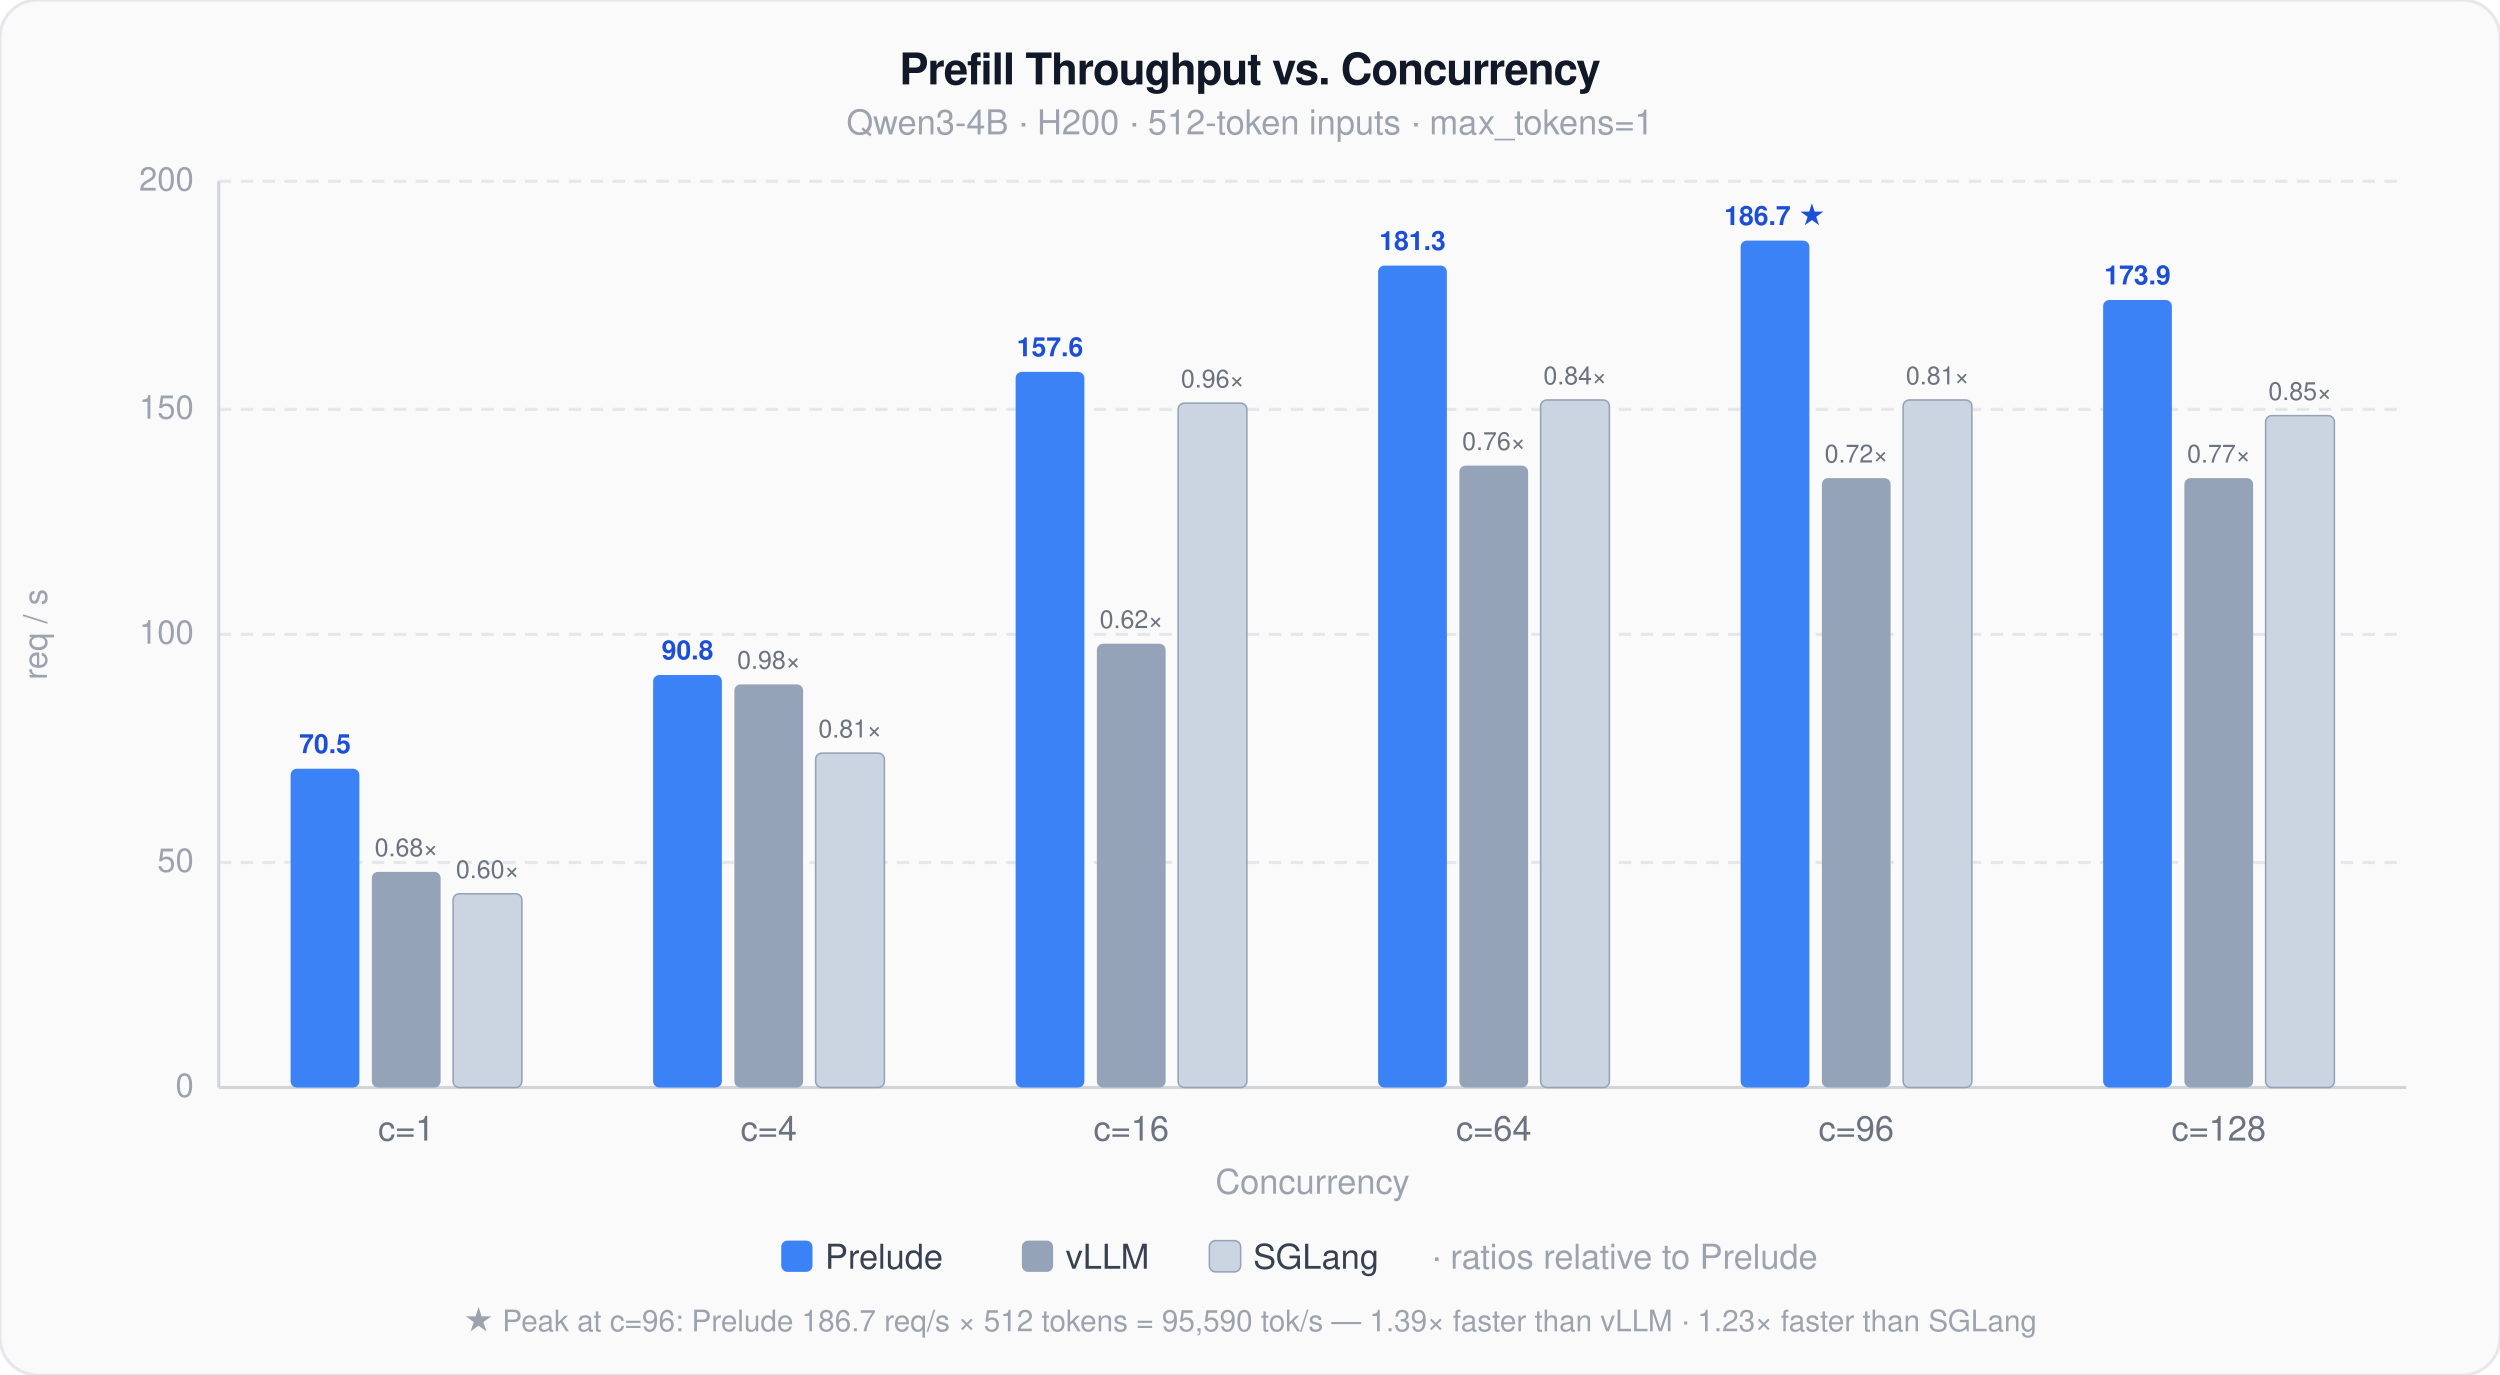
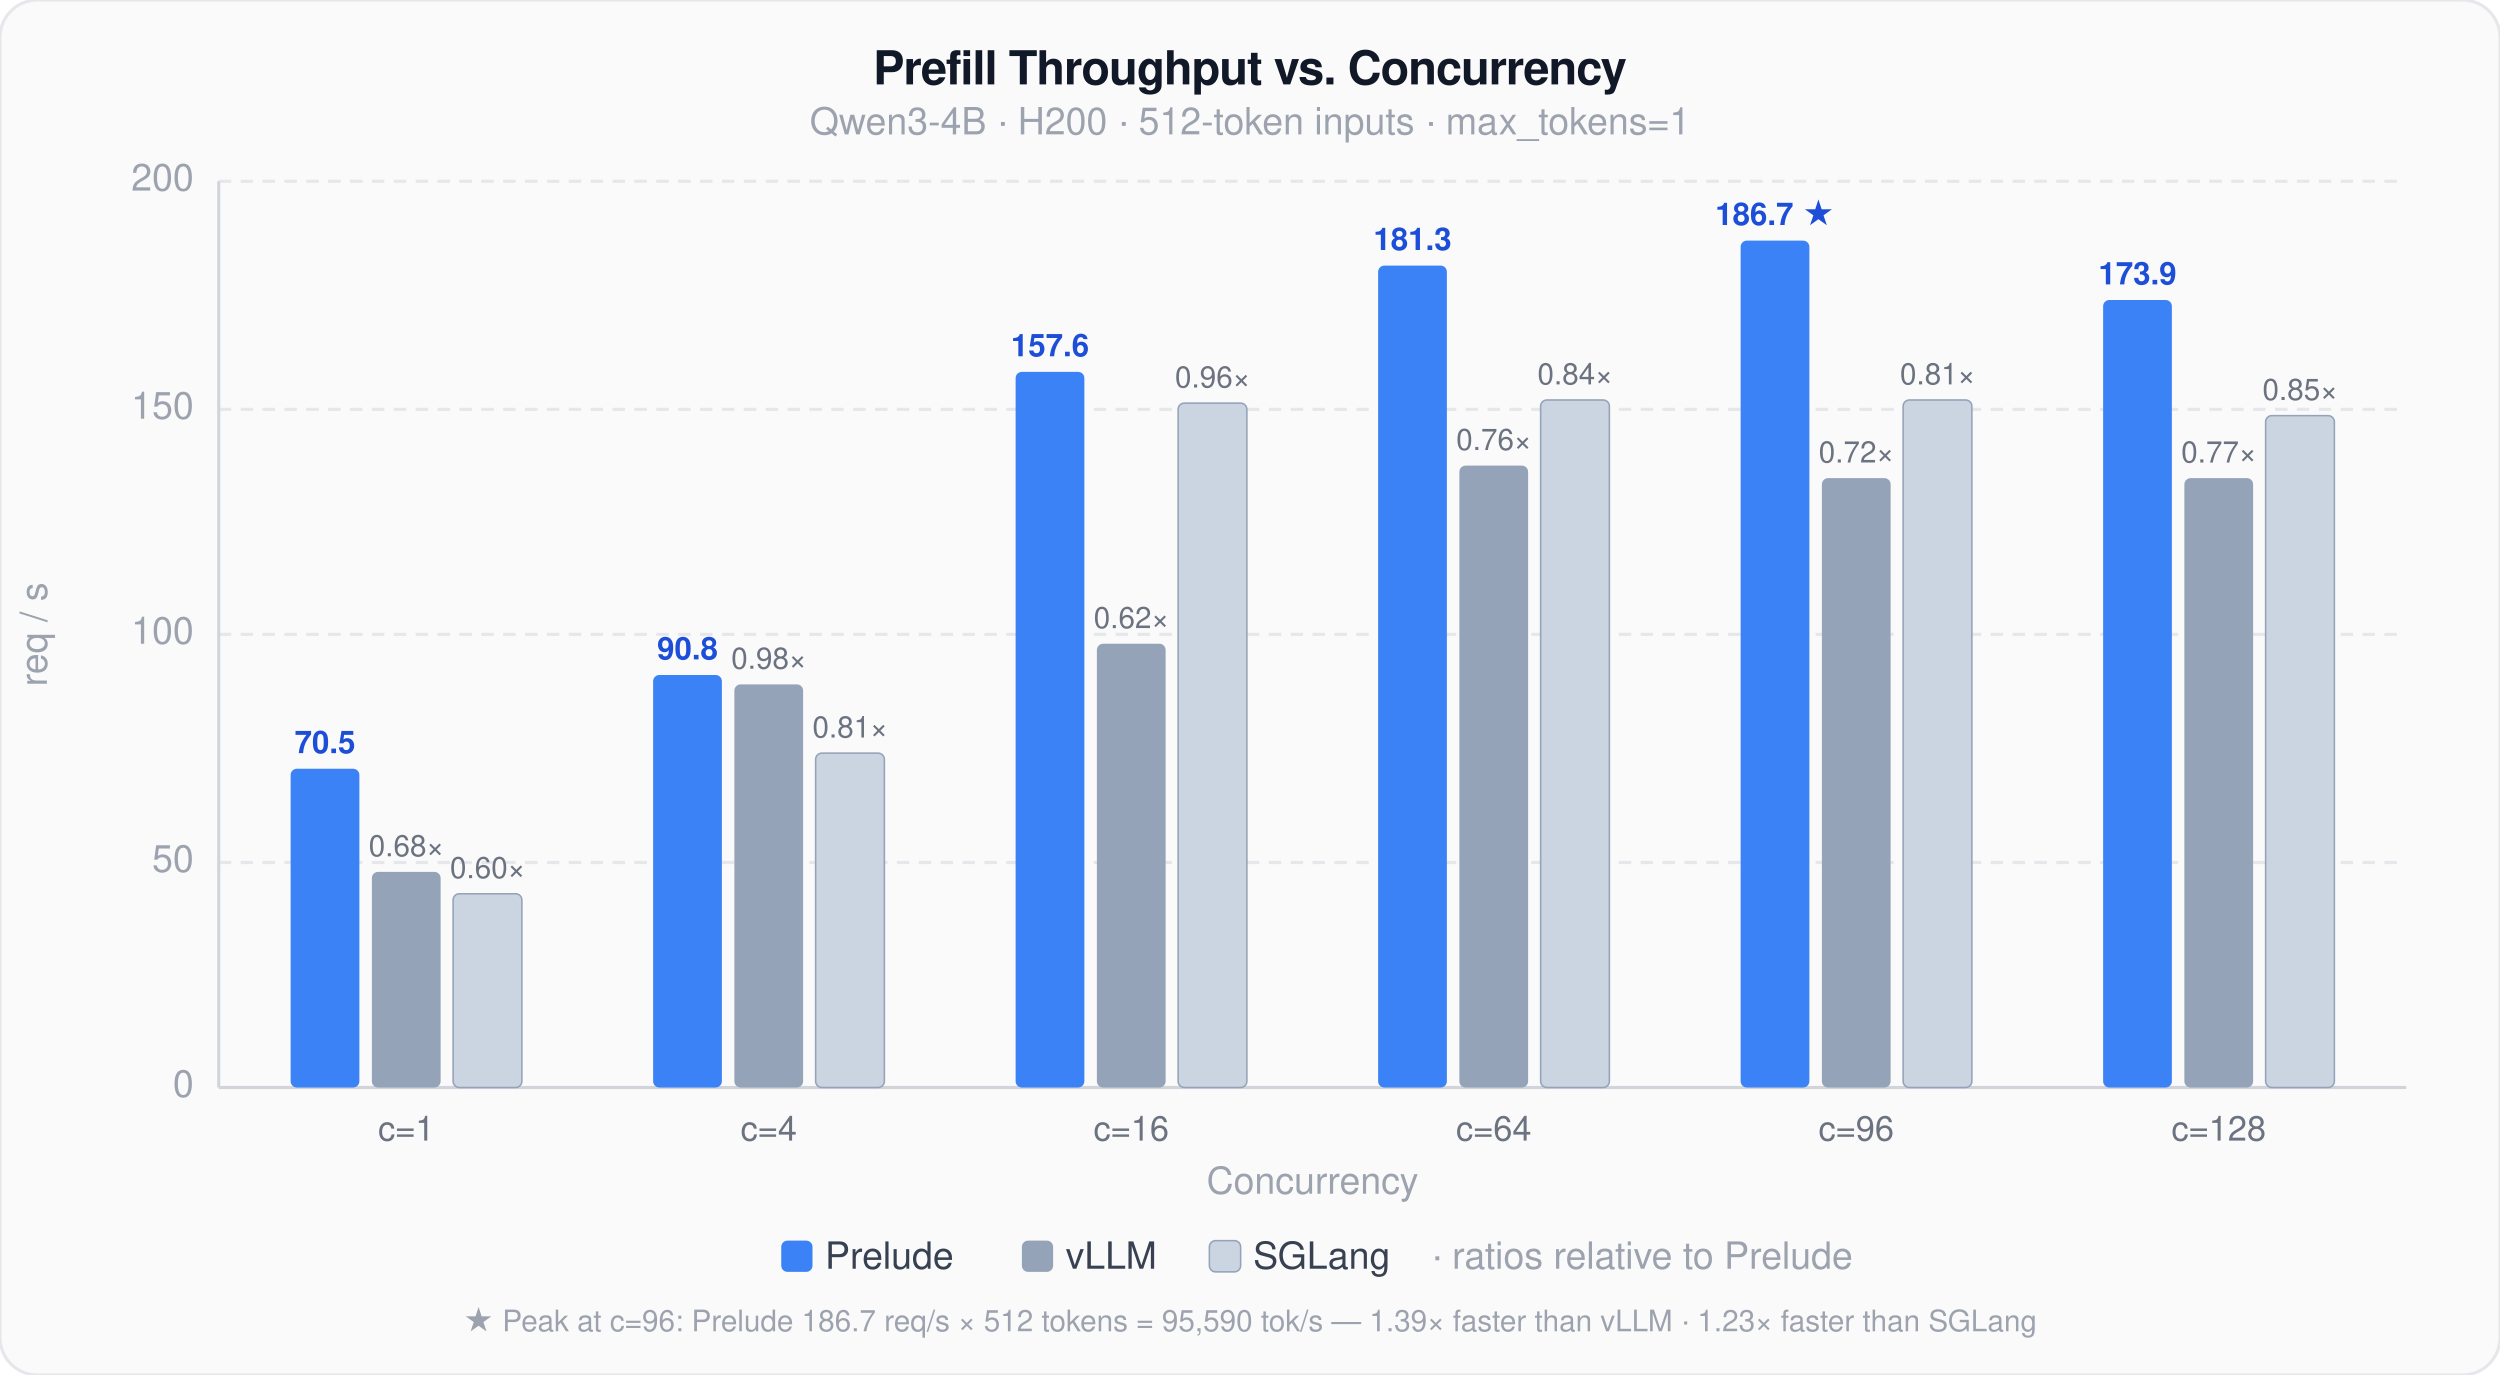
<svg xmlns="http://www.w3.org/2000/svg" viewBox="0 0 800 440" font-family="-apple-system,BlinkMacSystemFont,'Segoe UI',Helvetica,Arial,sans-serif">
  <rect width="800" height="440" fill="#FAFAFA" rx="12" stroke="#E5E7EB" stroke-width="1" />
-   <text x="400" y="27" text-anchor="middle" font-size="14" font-weight="700" fill="#111827" letter-spacing="-0.3">Prefill Throughput vs. Concurrency</text>
-   <text x="400" y="43" text-anchor="middle" font-size="11" fill="#9CA3AF">Qwen3-4B · H200 · 512-token inputs · max_tokens=1</text>
+   <text x="400" y="27" text-anchor="middle" font-size="15" font-weight="700" fill="#111827" letter-spacing="-0.3">Prefill Throughput vs. Concurrency</text>
+   <text x="400" y="43" text-anchor="middle" font-size="12" fill="#9CA3AF">Qwen3-4B · H200 · 512-token inputs · max_tokens=1</text>
  <line x1="70" y1="348" x2="770" y2="348" stroke="#D1D5DB" stroke-width="1" />
  <line x1="70" y1="276" x2="770" y2="276" stroke="#E5E7EB" stroke-width="1" stroke-dasharray="4,3" />
  <line x1="70" y1="203" x2="770" y2="203" stroke="#E5E7EB" stroke-width="1" stroke-dasharray="4,3" />
  <line x1="70" y1="131" x2="770" y2="131" stroke="#E5E7EB" stroke-width="1" stroke-dasharray="4,3" />
  <line x1="70" y1="58" x2="770" y2="58" stroke="#E5E7EB" stroke-width="1" stroke-dasharray="4,3" />
  <line x1="70" y1="58" x2="70" y2="348" stroke="#D1D5DB" stroke-width="1" />
-   <text x="62" y="351" text-anchor="end" font-size="10.5" fill="#9CA3AF">0</text>
-   <text x="62" y="279" text-anchor="end" font-size="10.5" fill="#9CA3AF">50</text>
-   <text x="62" y="206" text-anchor="end" font-size="10.5" fill="#9CA3AF">100</text>
-   <text x="62" y="134" text-anchor="end" font-size="10.5" fill="#9CA3AF">150</text>
-   <text x="62" y="61" text-anchor="end" font-size="10.5" fill="#9CA3AF">200</text>
-   <text x="15" y="203" text-anchor="middle" font-size="10.5" fill="#9CA3AF" transform="rotate(-90,15,203)">req / s</text>
+   <text x="62" y="351" text-anchor="end" font-size="12" fill="#9CA3AF">0</text>
+   <text x="62" y="279" text-anchor="end" font-size="12" fill="#9CA3AF">50</text>
+   <text x="62" y="206" text-anchor="end" font-size="12" fill="#9CA3AF">100</text>
+   <text x="62" y="134" text-anchor="end" font-size="12" fill="#9CA3AF">150</text>
+   <text x="62" y="61" text-anchor="end" font-size="12" fill="#9CA3AF">200</text>
+   <text x="15" y="203" text-anchor="middle" font-size="12" fill="#9CA3AF" transform="rotate(-90,15,203)">req / s</text>
  <rect x="93" y="246" width="22" height="102" fill="#3B82F6" rx="2" />
  <rect x="119" y="279" width="22" height="69" fill="#94A3B8" rx="2" />
  <rect x="145" y="286" width="22" height="62" fill="#CBD5E1" rx="2" stroke="#94A3B8" stroke-width="0.5" />
-   <text x="104" y="241" text-anchor="middle" font-size="8.5" font-weight="600" fill="#1D4ED8">70.5</text>
-   <text x="130" y="274" text-anchor="middle" font-size="8" fill="#6B7280">0.68×</text>
-   <text x="156" y="281" text-anchor="middle" font-size="8" fill="#6B7280">0.60×</text>
+   <text x="104" y="241" text-anchor="middle" font-size="10" font-weight="600" fill="#1D4ED8">70.5</text>
+   <text x="130" y="274" text-anchor="middle" font-size="9.5" fill="#6B7280">0.68×</text>
+   <text x="156" y="281" text-anchor="middle" font-size="9.5" fill="#6B7280">0.60×</text>
  <text x="130" y="365" text-anchor="middle" font-size="11" fill="#6B7280">c=1</text>
  <rect x="209" y="216" width="22" height="132" fill="#3B82F6" rx="2" />
  <rect x="235" y="219" width="22" height="129" fill="#94A3B8" rx="2" />
  <rect x="261" y="241" width="22" height="107" fill="#CBD5E1" rx="2" stroke="#94A3B8" stroke-width="0.5" />
-   <text x="220" y="211" text-anchor="middle" font-size="8.5" font-weight="600" fill="#1D4ED8">90.8</text>
-   <text x="246" y="214" text-anchor="middle" font-size="8" fill="#6B7280">0.98×</text>
-   <text x="272" y="236" text-anchor="middle" font-size="8" fill="#6B7280">0.81×</text>
+   <text x="220" y="211" text-anchor="middle" font-size="10" font-weight="600" fill="#1D4ED8">90.8</text>
+   <text x="246" y="214" text-anchor="middle" font-size="9.5" fill="#6B7280">0.98×</text>
+   <text x="272" y="236" text-anchor="middle" font-size="9.5" fill="#6B7280">0.81×</text>
  <text x="246" y="365" text-anchor="middle" font-size="11" fill="#6B7280">c=4</text>
  <rect x="325" y="119" width="22" height="229" fill="#3B82F6" rx="2" />
  <rect x="351" y="206" width="22" height="142" fill="#94A3B8" rx="2" />
  <rect x="377" y="129" width="22" height="219" fill="#CBD5E1" rx="2" stroke="#94A3B8" stroke-width="0.5" />
-   <text x="336" y="114" text-anchor="middle" font-size="8.5" font-weight="600" fill="#1D4ED8">157.6</text>
-   <text x="362" y="201" text-anchor="middle" font-size="8" fill="#6B7280">0.62×</text>
-   <text x="388" y="124" text-anchor="middle" font-size="8" fill="#6B7280">0.96×</text>
+   <text x="336" y="114" text-anchor="middle" font-size="10" font-weight="600" fill="#1D4ED8">157.6</text>
+   <text x="362" y="201" text-anchor="middle" font-size="9.5" fill="#6B7280">0.62×</text>
+   <text x="388" y="124" text-anchor="middle" font-size="9.5" fill="#6B7280">0.96×</text>
  <text x="362" y="365" text-anchor="middle" font-size="11" fill="#6B7280">c=16</text>
  <rect x="441" y="85" width="22" height="263" fill="#3B82F6" rx="2" />
  <rect x="467" y="149" width="22" height="199" fill="#94A3B8" rx="2" />
  <rect x="493" y="128" width="22" height="220" fill="#CBD5E1" rx="2" stroke="#94A3B8" stroke-width="0.5" />
-   <text x="452" y="80" text-anchor="middle" font-size="8.5" font-weight="600" fill="#1D4ED8">181.3</text>
-   <text x="478" y="144" text-anchor="middle" font-size="8" fill="#6B7280">0.76×</text>
-   <text x="504" y="123" text-anchor="middle" font-size="8" fill="#6B7280">0.84×</text>
+   <text x="452" y="80" text-anchor="middle" font-size="10" font-weight="600" fill="#1D4ED8">181.3</text>
+   <text x="478" y="144" text-anchor="middle" font-size="9.5" fill="#6B7280">0.76×</text>
+   <text x="504" y="123" text-anchor="middle" font-size="9.5" fill="#6B7280">0.84×</text>
  <text x="478" y="365" text-anchor="middle" font-size="11" fill="#6B7280">c=64</text>
  <rect x="557" y="77" width="22" height="271" fill="#3B82F6" rx="2" />
  <rect x="583" y="153" width="22" height="195" fill="#94A3B8" rx="2" />
  <rect x="609" y="128" width="22" height="220" fill="#CBD5E1" rx="2" stroke="#94A3B8" stroke-width="0.5" />
-   <text x="568" y="72" text-anchor="middle" font-size="8.5" font-weight="700" fill="#1D4ED8">186.7 ★</text>
-   <text x="594" y="148" text-anchor="middle" font-size="8" fill="#6B7280">0.72×</text>
-   <text x="620" y="123" text-anchor="middle" font-size="8" fill="#6B7280">0.81×</text>
+   <text x="568" y="72" text-anchor="middle" font-size="10" font-weight="700" fill="#1D4ED8">186.7 ★</text>
+   <text x="594" y="148" text-anchor="middle" font-size="9.5" fill="#6B7280">0.72×</text>
+   <text x="620" y="123" text-anchor="middle" font-size="9.5" fill="#6B7280">0.81×</text>
  <text x="594" y="365" text-anchor="middle" font-size="11" fill="#6B7280">c=96</text>
  <rect x="673" y="96" width="22" height="252" fill="#3B82F6" rx="2" />
  <rect x="699" y="153" width="22" height="195" fill="#94A3B8" rx="2" />
  <rect x="725" y="133" width="22" height="215" fill="#CBD5E1" rx="2" stroke="#94A3B8" stroke-width="0.5" />
-   <text x="684" y="91" text-anchor="middle" font-size="8.5" font-weight="600" fill="#1D4ED8">173.9</text>
-   <text x="710" y="148" text-anchor="middle" font-size="8" fill="#6B7280">0.77×</text>
-   <text x="736" y="128" text-anchor="middle" font-size="8" fill="#6B7280">0.85×</text>
+   <text x="684" y="91" text-anchor="middle" font-size="10" font-weight="600" fill="#1D4ED8">173.9</text>
+   <text x="710" y="148" text-anchor="middle" font-size="9.5" fill="#6B7280">0.77×</text>
+   <text x="736" y="128" text-anchor="middle" font-size="9.5" fill="#6B7280">0.85×</text>
  <text x="710" y="365" text-anchor="middle" font-size="11" fill="#6B7280">c=128</text>
-   <text x="420" y="382" text-anchor="middle" font-size="11" fill="#9CA3AF">Concurrency</text>
+   <text x="420" y="382" text-anchor="middle" font-size="12" fill="#9CA3AF">Concurrency</text>
  <rect x="250" y="397" width="10" height="10" fill="#3B82F6" rx="2" />
-   <text x="264" y="406" font-size="11" fill="#374151" font-weight="500">Prelude</text>
+   <text x="264" y="406" font-size="12" fill="#374151" font-weight="500">Prelude</text>
  <rect x="327" y="397" width="10" height="10" fill="#94A3B8" rx="2" />
-   <text x="341" y="406" font-size="11" fill="#374151" font-weight="500">vLLM</text>
+   <text x="341" y="406" font-size="12" fill="#374151" font-weight="500">vLLM</text>
  <rect x="387" y="397" width="10" height="10" fill="#CBD5E1" rx="2" stroke="#94A3B8" stroke-width="0.5" />
-   <text x="401" y="406" font-size="11" fill="#374151" font-weight="500">SGLang</text>
-   <text x="458" y="406" font-size="11" fill="#9CA3AF"> · ratios relative to Prelude</text>
+   <text x="401" y="406" font-size="12" fill="#374151" font-weight="500">SGLang</text>
+   <text x="458" y="406" font-size="12" fill="#9CA3AF"> · ratios relative to Prelude</text>
  <text x="400" y="426" text-anchor="middle" font-size="9.5" fill="#9CA3AF">★ Peak at c=96: Prelude 186.7 req/s × 512 tokens = 95,590 tok/s — 1.39× faster than vLLM · 1.23× faster than SGLang</text>
</svg>
